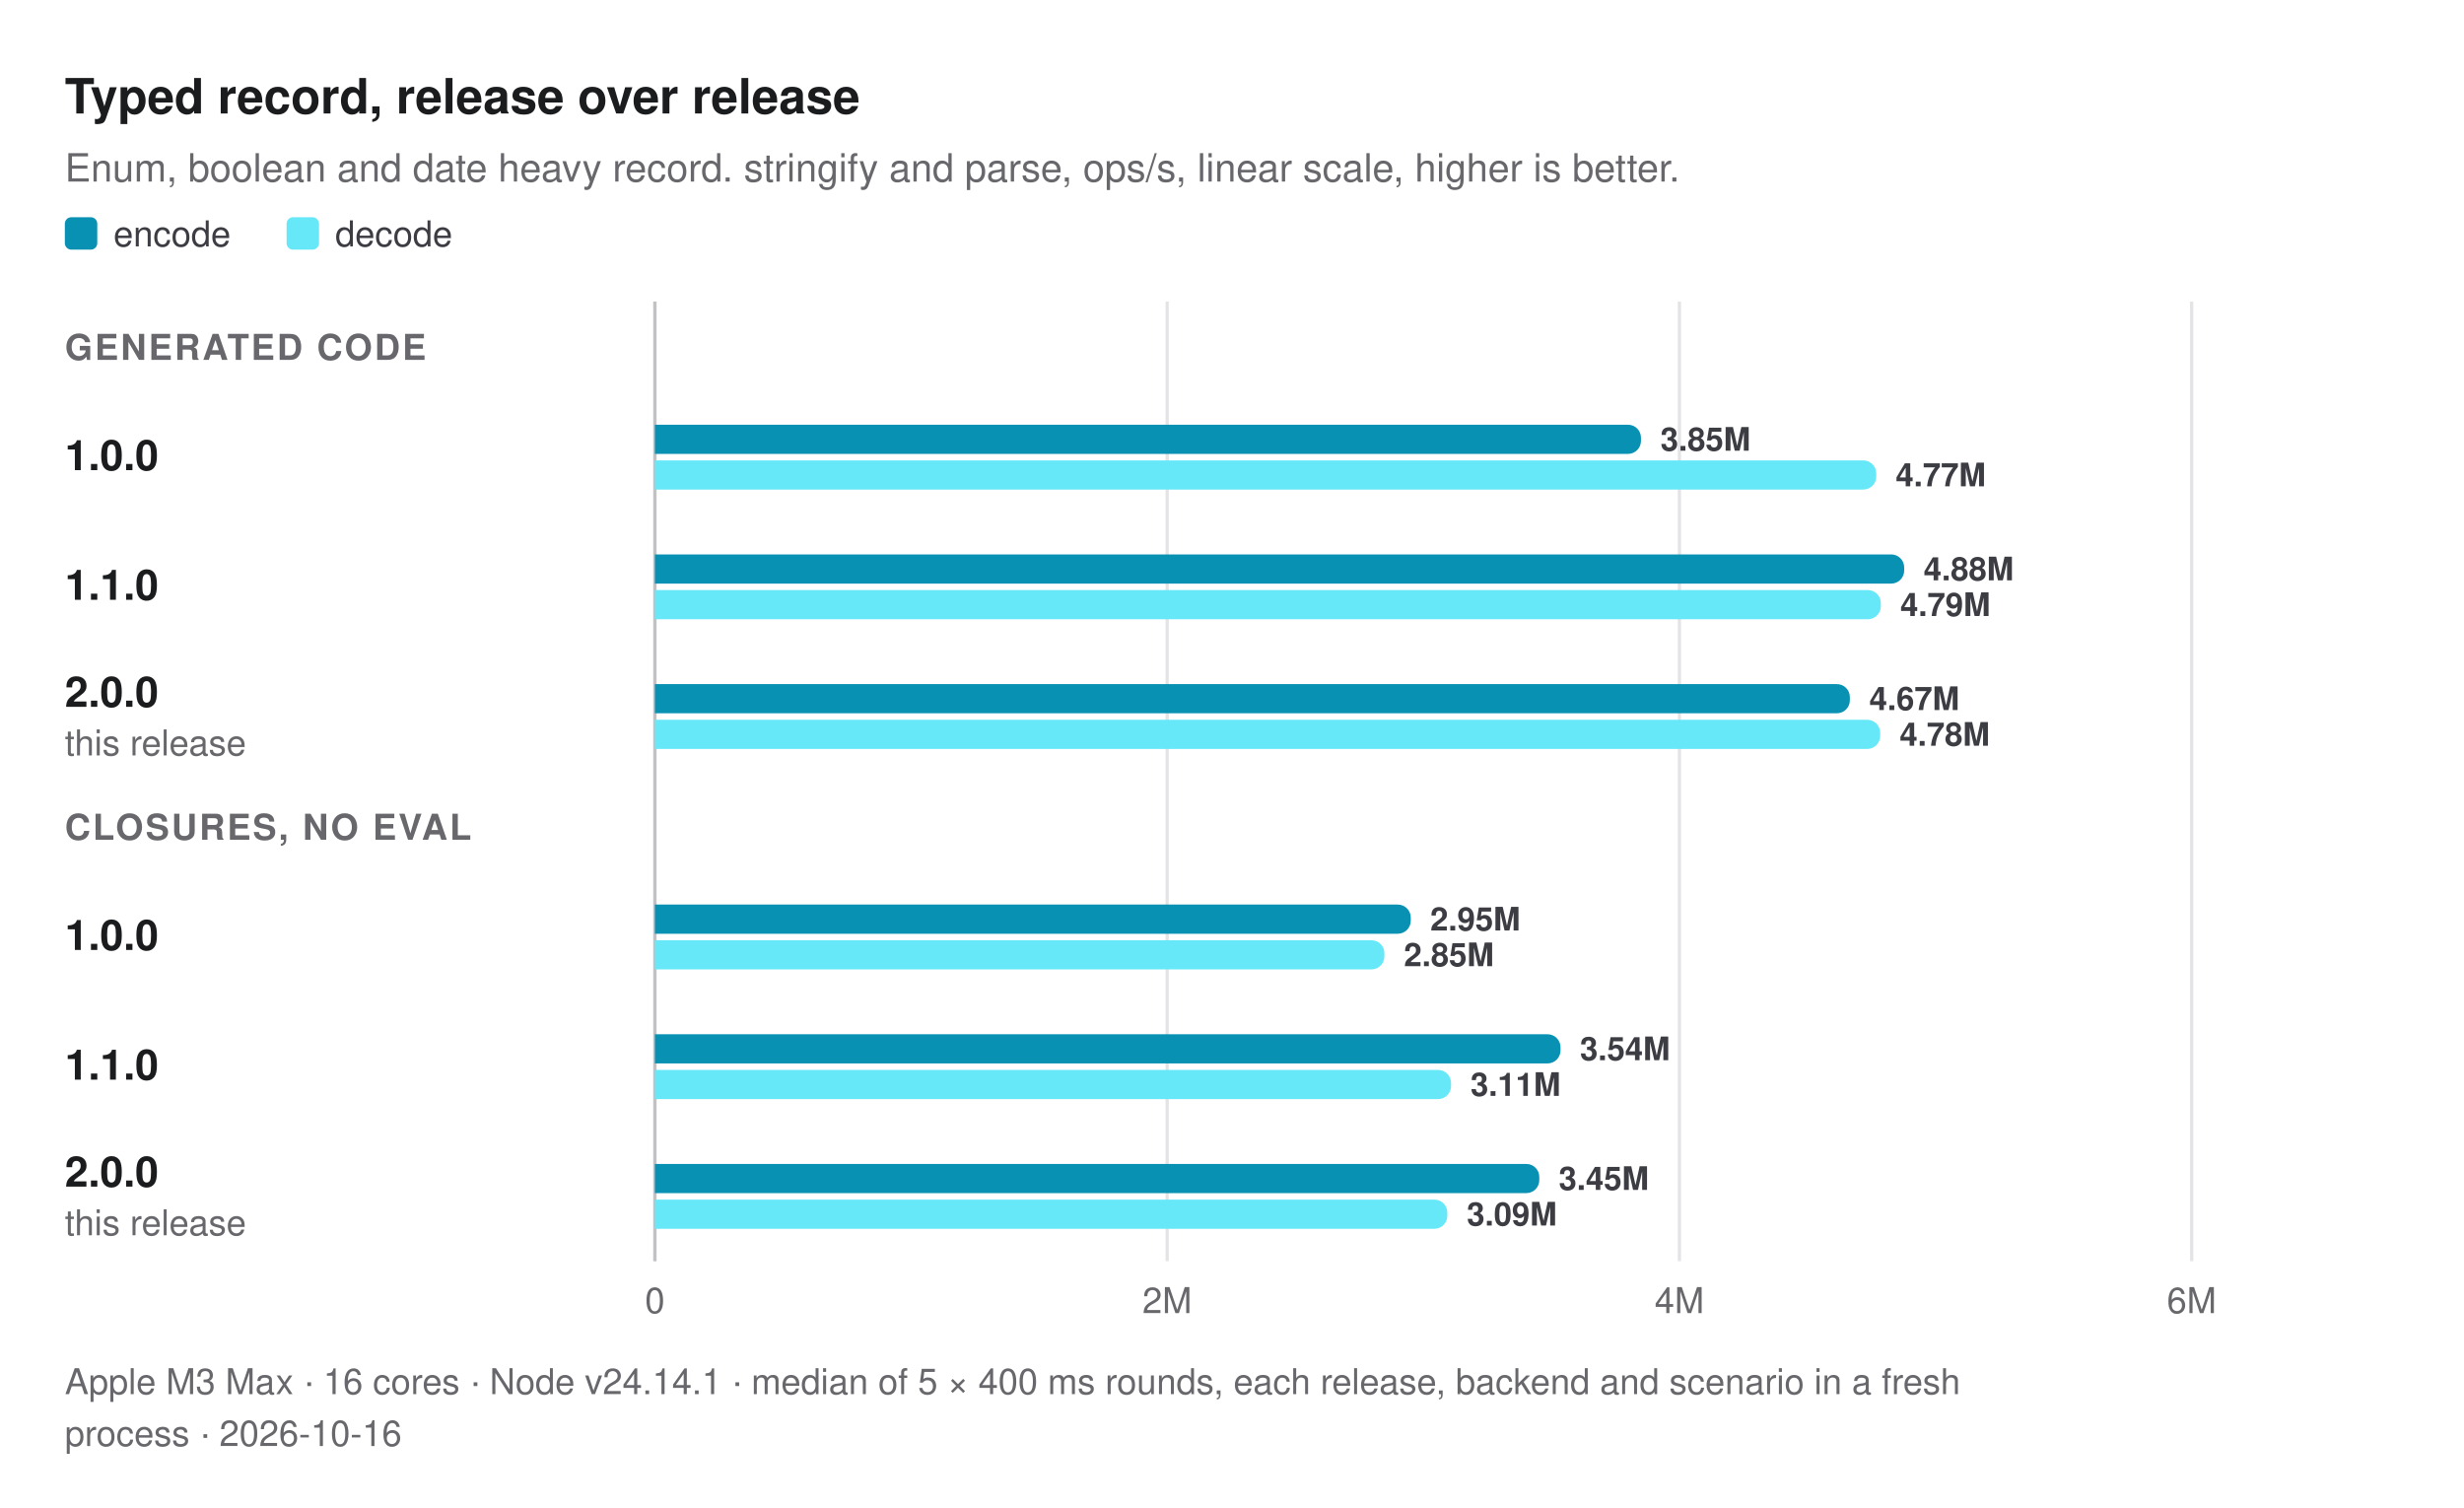
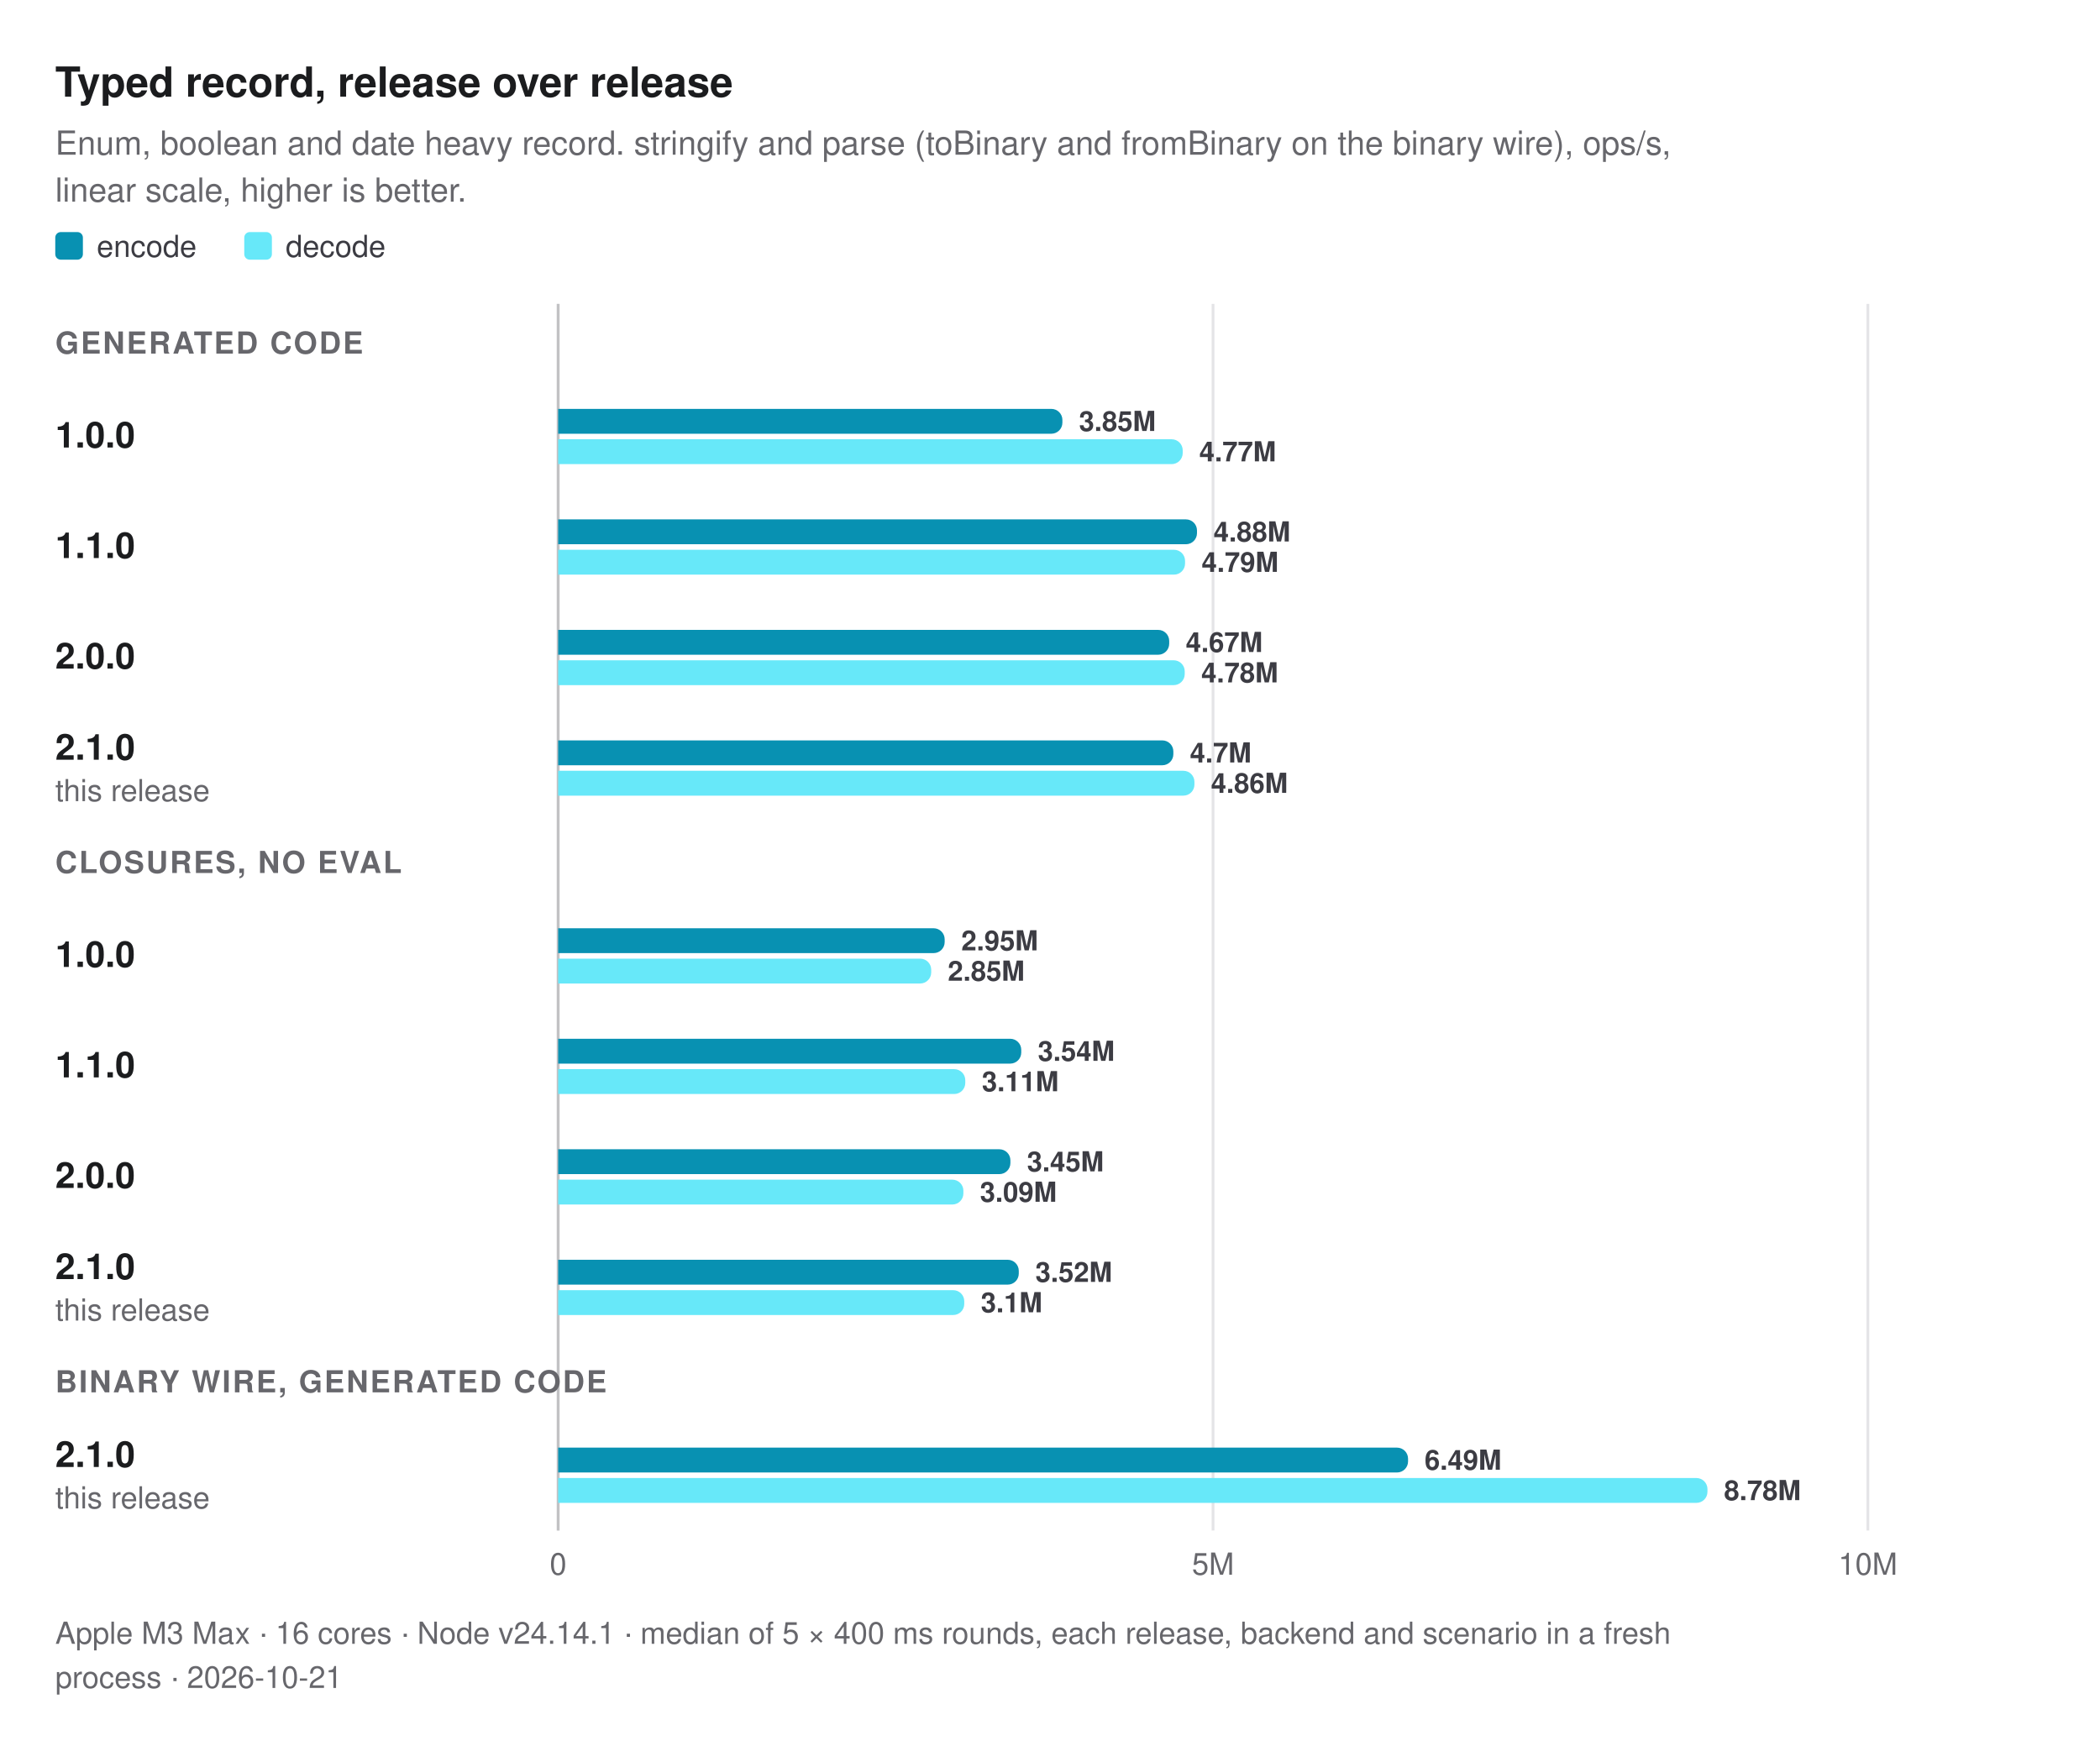
- <svg xmlns="http://www.w3.org/2000/svg" width="760" height="465" viewBox="0 0 760 465" role="img" aria-label="Typed record, release over release. Enum, boolean and date heavy record. stringify and parse, ops/s, linear scale, higher is better.">
+ <svg xmlns="http://www.w3.org/2000/svg" width="760" height="630" viewBox="0 0 760 630" role="img" aria-label="Typed record, release over release. Enum, boolean and date heavy record. stringify and parse (toBinary and fromBinary on the binary wire), ops/s, linear scale, higher is better.">
  <style>
  text { font-family: -apple-system, BlinkMacSystemFont, "Segoe UI", Helvetica, Arial, sans-serif; }
  .title { font-size: 15px; font-weight: 700; fill: #1b1c1e; }
  .subtitle, .caption { font-size: 12px; fill: #67676c; }
  .caption { font-size: 11px; }
  .group { font-size: 11px; font-weight: 600; letter-spacing: 0.06em; fill: #67676c; }
  .label { font-size: 13px; font-weight: 600; fill: #1b1c1e; }
  .label.primary, .label.secondary { font-weight: 700; }
  .sublabel { font-size: 11px; fill: #67676c; }
  .value { font-size: 12px; font-weight: 600; fill: #3c3c43; font-variant-numeric: tabular-nums; }
  .value.small { font-size: 10px; }
  .legend { font-size: 11px; fill: #3c3c43; }
  .tick { font-size: 11px; fill: #67676c; font-variant-numeric: tabular-nums; }
  .grid { stroke: #e4e4e7; stroke-width: 1; }
  .axis { stroke: #c2c2c4; stroke-width: 1; }
  .ref { stroke: #67676c; stroke-width: 1; stroke-dasharray: 3 3; }
  .bar { fill: #c9cad1; }
  .bar.primary { fill: #0891b2; }
  .bar.secondary { fill: #67e8f9; }
  @media (prefers-color-scheme: dark) {
    .title, .label { fill: #dfdfd6; }
    .subtitle, .caption, .group, .sublabel, .tick { fill: #98989f; }
    .value, .legend { fill: #c2c2c4; }
    .grid { stroke: #2e2e32; }
    .axis { stroke: #48484c; }
    .ref { stroke: #98989f; }
    .bar { fill: #4a4b53; }
    .bar.primary { fill: #22d3ee; }
    .bar.secondary { fill: #0e7490; }
  }
</style>
  <text class="title" x="20" y="35">Typed record, release over release</text>
-   <text class="subtitle" x="20" y="56">Enum, boolean and date heavy record. stringify and parse, ops/s, linear scale, higher is better.</text>
-   <rect class="bar primary" x="20" y="67" width="10" height="10" rx="2" />
-   <text class="legend" x="35" y="76">encode</text>
-   <rect class="bar secondary" x="88.4" y="67" width="10" height="10" rx="2" />
-   <text class="legend" x="103.4" y="76">decode</text>
-   <line class="grid" x1="202" y1="93" x2="202" y2="389" />
-   <text class="tick" x="202" y="405" text-anchor="middle">0</text>
-   <line class="grid" x1="360" y1="93" x2="360" y2="389" />
-   <text class="tick" x="360" y="405" text-anchor="middle">2M</text>
-   <line class="grid" x1="518" y1="93" x2="518" y2="389" />
-   <text class="tick" x="518" y="405" text-anchor="middle">4M</text>
-   <line class="grid" x1="676" y1="93" x2="676" y2="389" />
-   <text class="tick" x="676" y="405" text-anchor="middle">6M</text>
-   <line class="axis" x1="202" y1="93" x2="202" y2="389" />
-   <text class="group" x="20" y="111">GENERATED CODE</text>
+   <text class="subtitle" x="20" y="56">Enum, boolean and date heavy record. stringify and parse (toBinary and fromBinary on the binary wire), ops/s,</text>
+   <text class="subtitle" x="20" y="73">linear scale, higher is better.</text>
+   <rect class="bar primary" x="20" y="84" width="10" height="10" rx="2" />
+   <text class="legend" x="35" y="93">encode</text>
+   <rect class="bar secondary" x="88.4" y="84" width="10" height="10" rx="2" />
+   <text class="legend" x="103.4" y="93">decode</text>
+   <line class="grid" x1="202" y1="110" x2="202" y2="554" />
+   <text class="tick" x="202" y="570" text-anchor="middle">0</text>
+   <line class="grid" x1="439" y1="110" x2="439" y2="554" />
+   <text class="tick" x="439" y="570" text-anchor="middle">5M</text>
+   <line class="grid" x1="676" y1="110" x2="676" y2="554" />
+   <text class="tick" x="676" y="570" text-anchor="middle">10M</text>
+   <line class="axis" x1="202" y1="110" x2="202" y2="554" />
+   <text class="group" x="20" y="128">GENERATED CODE</text>
  <g>
-     <text class="label" x="20" y="145">1.0.0</text>
-     <path class="bar primary" d="M202,131H502.145A4,4 0 0 1 506.145,135V136A4,4 0 0 1 502.145,140H202Z" />
-     <text class="value small" x="512.145" y="139">3.85M</text>
-     <path class="bar secondary" d="M202,142H574.715A4,4 0 0 1 578.715,146V147A4,4 0 0 1 574.715,151H202Z" />
-     <text class="value small" x="584.715" y="150">4.77M</text>
+     <text class="label" x="20" y="162">1.0.0</text>
+     <path class="bar primary" d="M202,148H380.487A4,4 0 0 1 384.487,152V153A4,4 0 0 1 380.487,157H202Z" />
+     <text class="value small" x="390.487" y="156">3.85M</text>
+     <path class="bar secondary" d="M202,159H424.029A4,4 0 0 1 428.029,163V164A4,4 0 0 1 424.029,168H202Z" />
+     <text class="value small" x="434.029" y="167">4.77M</text>
  </g>
  <g>
-     <text class="label" x="20" y="185">1.1.0</text>
-     <path class="bar primary" d="M202,171H583.327A4,4 0 0 1 587.327,175V176A4,4 0 0 1 583.327,180H202Z" />
-     <text class="value small" x="593.327" y="179">4.88M</text>
-     <path class="bar secondary" d="M202,182H576.128A4,4 0 0 1 580.128,186V187A4,4 0 0 1 576.128,191H202Z" />
-     <text class="value small" x="586.128" y="190">4.79M</text>
+     <text class="label" x="20" y="202">1.1.0</text>
+     <path class="bar primary" d="M202,188H429.196A4,4 0 0 1 433.196,192V193A4,4 0 0 1 429.196,197H202Z" />
+     <text class="value small" x="439.196" y="196">4.88M</text>
+     <path class="bar secondary" d="M202,199H424.877A4,4 0 0 1 428.877,203V204A4,4 0 0 1 424.877,208H202Z" />
+     <text class="value small" x="434.877" y="207">4.79M</text>
  </g>
  <g>
-     <text class="label" x="20" y="218">2.0.0</text>
-     <text class="sublabel" x="20" y="233">this release</text>
-     <path class="bar primary" d="M202,211H566.572A4,4 0 0 1 570.572,215V216A4,4 0 0 1 566.572,220H202Z" />
-     <text class="value small" x="576.572" y="219">4.67M</text>
-     <path class="bar secondary" d="M202,222H575.928A4,4 0 0 1 579.928,226V227A4,4 0 0 1 575.928,231H202Z" />
-     <text class="value small" x="585.928" y="230">4.78M</text>
-   </g>
-   <text class="group" x="20" y="259">CLOSURES, NO EVAL</text>
-   <g>
-     <text class="label" x="20" y="293">1.0.0</text>
-     <path class="bar primary" d="M202,279H431.138A4,4 0 0 1 435.138,283V284A4,4 0 0 1 431.138,288H202Z" />
-     <text class="value small" x="441.138" y="287">2.95M</text>
-     <path class="bar secondary" d="M202,290H423.01A4,4 0 0 1 427.01,294V295A4,4 0 0 1 423.01,299H202Z" />
-     <text class="value small" x="433.01" y="298">2.85M</text>
+     <text class="label" x="20" y="242">2.0.0</text>
+     <path class="bar primary" d="M202,228H419.143A4,4 0 0 1 423.143,232V233A4,4 0 0 1 419.143,237H202Z" />
+     <text class="value small" x="429.143" y="236">4.67M</text>
+     <path class="bar secondary" d="M202,239H424.757A4,4 0 0 1 428.757,243V244A4,4 0 0 1 424.757,248H202Z" />
+     <text class="value small" x="434.757" y="247">4.78M</text>
  </g>
  <g>
-     <text class="label" x="20" y="333">1.1.0</text>
-     <path class="bar primary" d="M202,319H477.326A4,4 0 0 1 481.326,323V324A4,4 0 0 1 477.326,328H202Z" />
-     <text class="value small" x="487.326" y="327">3.54M</text>
-     <path class="bar secondary" d="M202,330H443.567A4,4 0 0 1 447.567,334V335A4,4 0 0 1 443.567,339H202Z" />
-     <text class="value small" x="453.567" y="338">3.11M</text>
+     <text class="label" x="20" y="275">2.1.0</text>
+     <text class="sublabel" x="20" y="290">this release</text>
+     <path class="bar primary" d="M202,268H420.644A4,4 0 0 1 424.644,272V273A4,4 0 0 1 420.644,277H202Z" />
+     <text class="value small" x="430.644" y="276">4.7M</text>
+     <path class="bar secondary" d="M202,279H428.271A4,4 0 0 1 432.271,283V284A4,4 0 0 1 428.271,288H202Z" />
+     <text class="value small" x="438.271" y="287">4.86M</text>
+   </g>
+   <text class="group" x="20" y="316">CLOSURES, NO EVAL</text>
+   <g>
+     <text class="label" x="20" y="350">1.0.0</text>
+     <path class="bar primary" d="M202,336H337.883A4,4 0 0 1 341.883,340V341A4,4 0 0 1 337.883,345H202Z" />
+     <text class="value small" x="347.883" y="344">2.95M</text>
+     <path class="bar secondary" d="M202,347H333.006A4,4 0 0 1 337.006,351V352A4,4 0 0 1 333.006,356H202Z" />
+     <text class="value small" x="343.006" y="355">2.85M</text>
  </g>
  <g>
-     <text class="label" x="20" y="366">2.0.0</text>
-     <text class="sublabel" x="20" y="381">this release</text>
-     <path class="bar primary" d="M202,359H470.783A4,4 0 0 1 474.783,363V364A4,4 0 0 1 470.783,368H202Z" />
-     <text class="value small" x="480.783" y="367">3.45M</text>
-     <path class="bar secondary" d="M202,370H442.421A4,4 0 0 1 446.421,374V375A4,4 0 0 1 442.421,379H202Z" />
-     <text class="value small" x="452.421" y="378">3.09M</text>
+     <text class="label" x="20" y="390">1.1.0</text>
+     <path class="bar primary" d="M202,376H365.596A4,4 0 0 1 369.596,380V381A4,4 0 0 1 365.596,385H202Z" />
+     <text class="value small" x="375.596" y="384">3.54M</text>
+     <path class="bar secondary" d="M202,387H345.34A4,4 0 0 1 349.34,391V392A4,4 0 0 1 345.34,396H202Z" />
+     <text class="value small" x="355.34" y="395">3.11M</text>
  </g>
-   <text class="caption" x="20" y="430">Apple M3 Max · 16 cores · Node v24.14.1 · median of 5 × 400 ms rounds, each release, backend and scenario in a fresh</text>
-   <text class="caption" x="20" y="446">process · 2026-10-16</text>
+   <g>
+     <text class="label" x="20" y="430">2.0.0</text>
+     <path class="bar primary" d="M202,416H361.67A4,4 0 0 1 365.67,420V421A4,4 0 0 1 361.67,425H202Z" />
+     <text class="value small" x="371.67" y="424">3.45M</text>
+     <path class="bar secondary" d="M202,427H344.653A4,4 0 0 1 348.653,431V432A4,4 0 0 1 344.653,436H202Z" />
+     <text class="value small" x="354.653" y="435">3.09M</text>
+   </g>
+   <g>
+     <text class="label" x="20" y="463">2.1.0</text>
+     <text class="sublabel" x="20" y="478">this release</text>
+     <path class="bar primary" d="M202,456H364.703A4,4 0 0 1 368.703,460V461A4,4 0 0 1 364.703,465H202Z" />
+     <text class="value small" x="374.703" y="464">3.52M</text>
+     <path class="bar secondary" d="M202,467H344.969A4,4 0 0 1 348.969,471V472A4,4 0 0 1 344.969,476H202Z" />
+     <text class="value small" x="354.969" y="475">3.1M</text>
+   </g>
+   <text class="group" x="20" y="504">BINARY WIRE, GENERATED CODE</text>
+   <g>
+     <text class="label" x="20" y="531">2.1.0</text>
+     <text class="sublabel" x="20" y="546">this release</text>
+     <path class="bar primary" d="M202,524H505.583A4,4 0 0 1 509.583,528V529A4,4 0 0 1 505.583,533H202Z" />
+     <text class="value small" x="515.583" y="532">6.49M</text>
+     <path class="bar secondary" d="M202,535H613.938A4,4 0 0 1 617.938,539V540A4,4 0 0 1 613.938,544H202Z" />
+     <text class="value small" x="623.938" y="543">8.78M</text>
+   </g>
+   <text class="caption" x="20" y="595">Apple M3 Max · 16 cores · Node v24.14.1 · median of 5 × 400 ms rounds, each release, backend and scenario in a fresh</text>
+   <text class="caption" x="20" y="611">process · 2026-10-21</text>
</svg>
